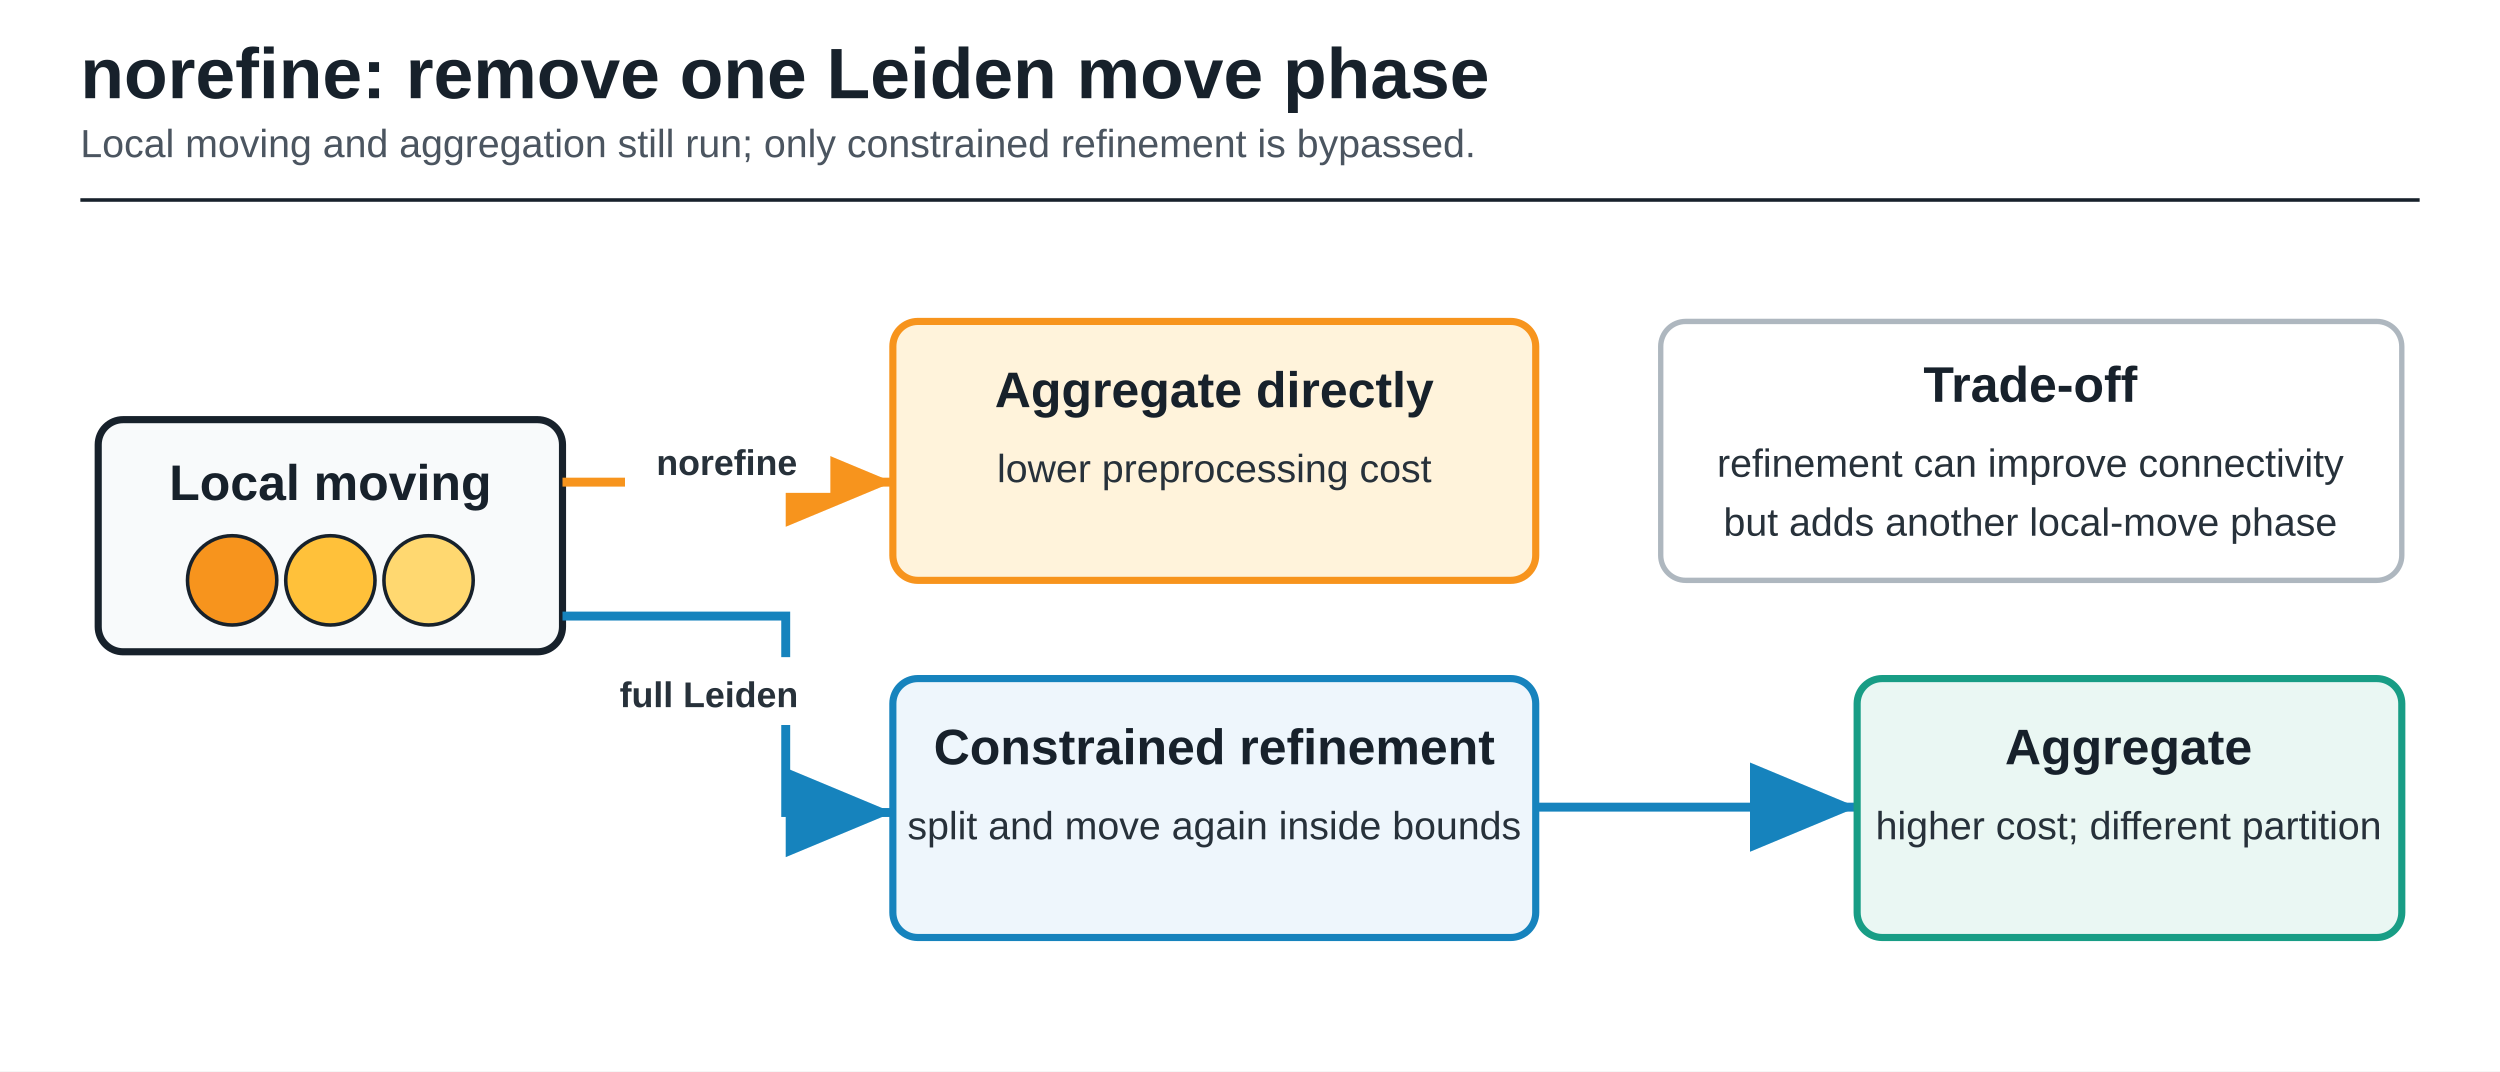
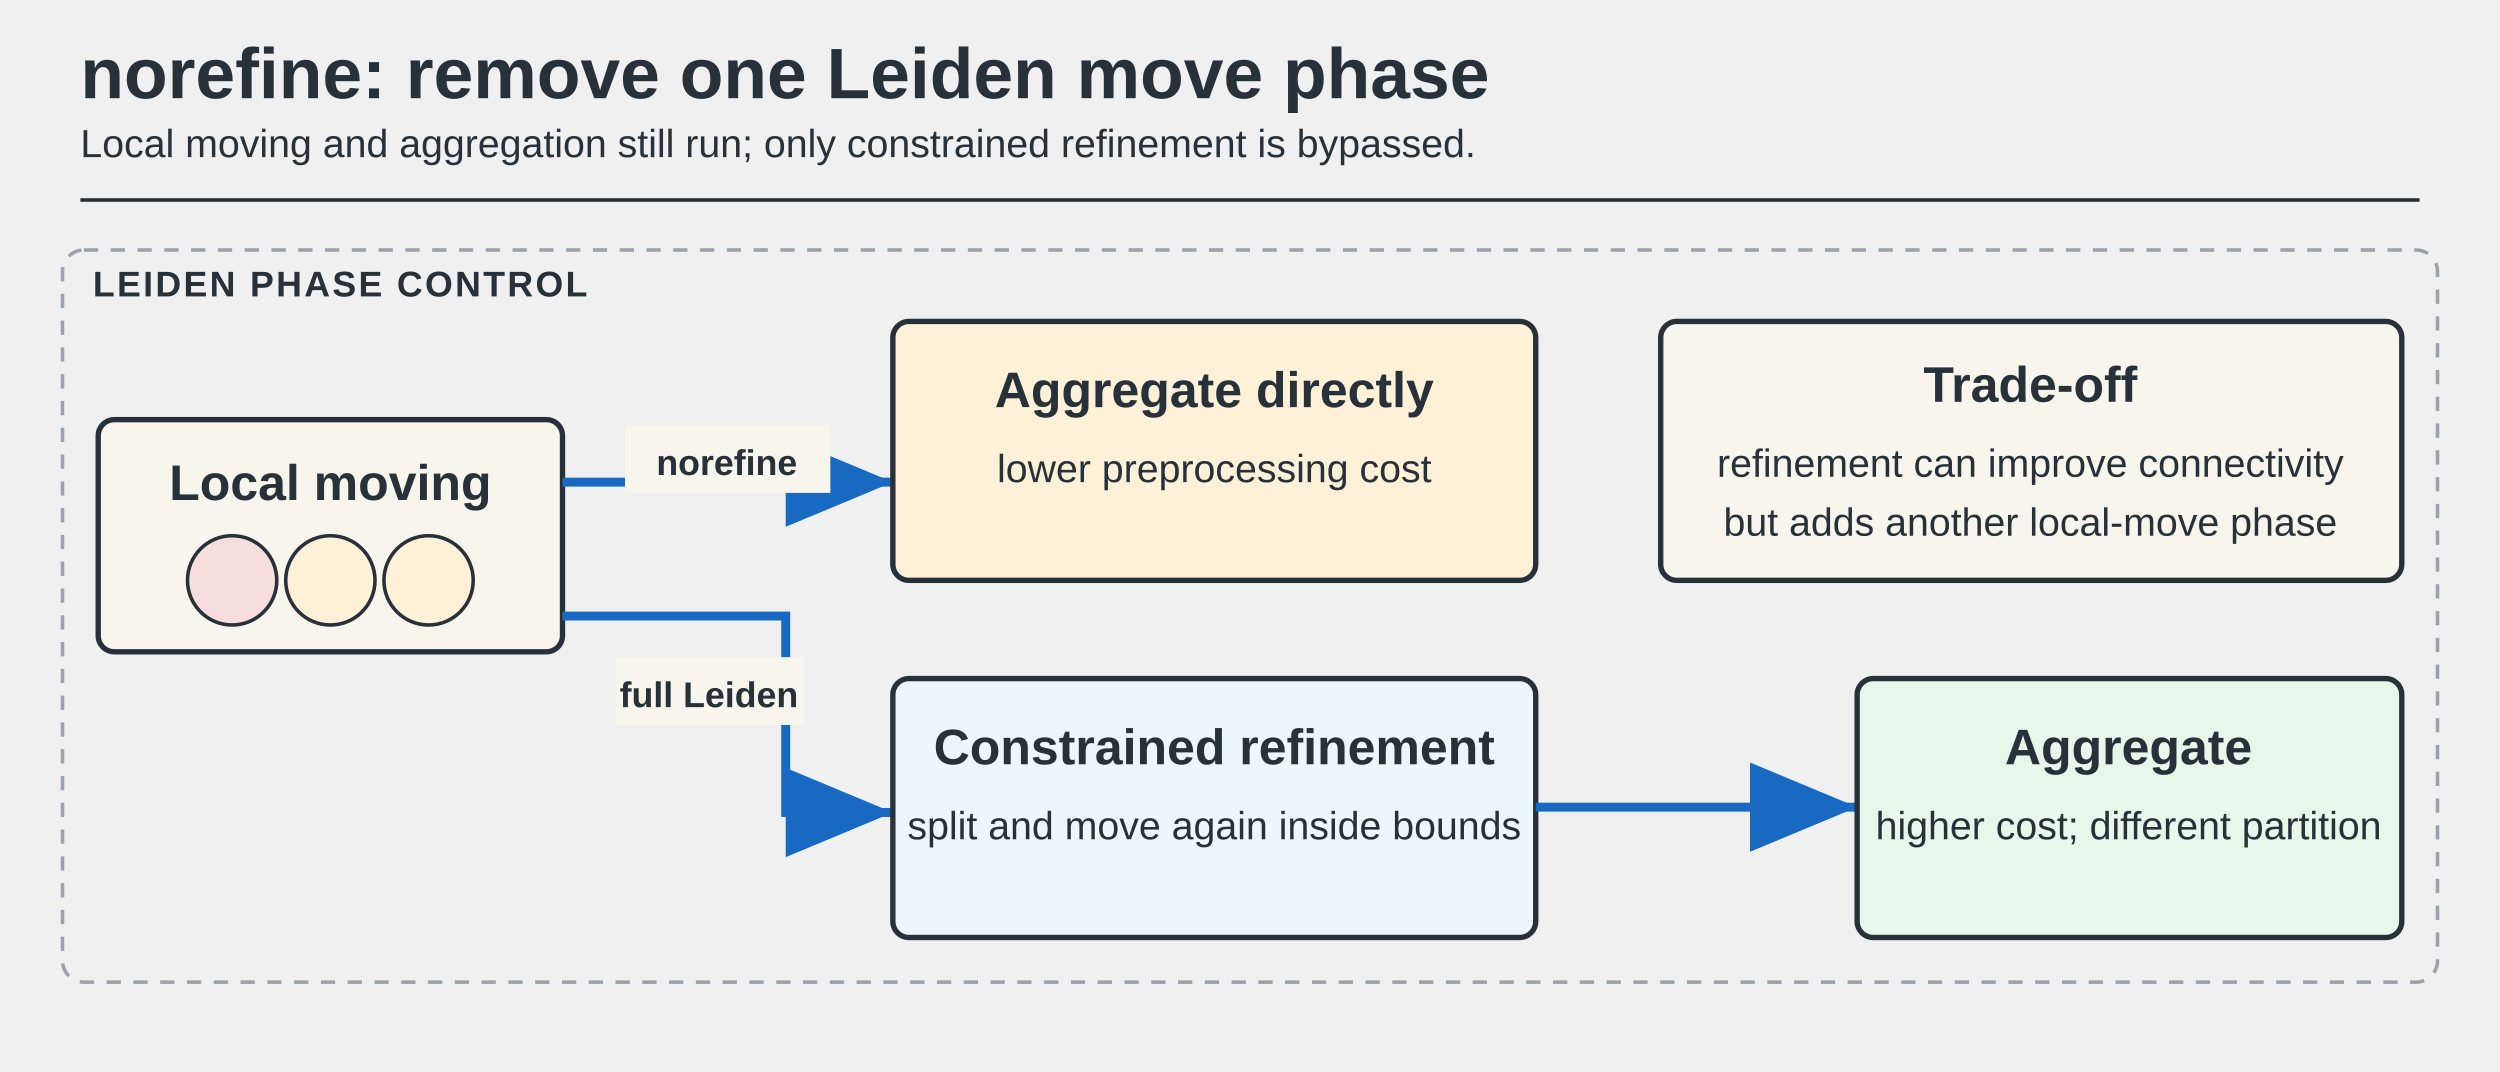
- <svg xmlns="http://www.w3.org/2000/svg" width="1400" height="600" viewBox="0 0 1400 600" role="img" aria-labelledby="title desc">
+ <svg xmlns="http://www.w3.org/2000/svg" width="1400" height="600" viewBox="0 0 1400 600" role="img" aria-labelledby="title desc" fill="#27313A">
  <defs>
    <marker id="blue-arrow" viewBox="0 0 12 10" markerWidth="12" markerHeight="10" refX="12" refY="5" orient="auto">
-       <path d="M0 0 L12 5 L0 10 Z" fill="#1683BD" />
+       <path d="M0 0 L12 5 L0 10 Z" fill="#1769C2" />
    </marker>
    <marker id="orange-arrow" viewBox="0 0 12 10" markerWidth="12" markerHeight="10" refX="12" refY="5" orient="auto">
-       <path d="M0 0 L12 5 L0 10 Z" fill="#F7941D" />
+       <path d="M0 0 L12 5 L0 10 Z" fill="#1769C2" />
    </marker>
    <style>
+       :root{color-scheme:light dark}
+       @media(prefers-color-scheme:dark){
+         [fill="#27313A"]{fill:#ECE7DD}[stroke="#27313A"]{stroke:#ECE7DD}
+         [fill="#F8F6EC"]{fill:#252A2E}[fill="#EDF5FF"]{fill:#273846}
+         [fill="#E7F7EA"]{fill:#24382A}[fill="#FFF0D8"]{fill:#3B3122}
+         [fill="#F7DEDC"]{fill:#3D292A}[fill="#EEE9FF"]{fill:#302C3C}
+         [stroke="#9AA3AD"]{stroke:#747D86}
+       }
      .sans{font-family:Arial,Helvetica,sans-serif}
-       .title{font-size:40px;font-weight:700;fill:#17212B}
-       .subtitle{font-size:22px;fill:#4B5560}
-       .heading{font-size:28px;font-weight:700;fill:#17212B}
-       .body{font-size:22px;fill:#27313A}
-       .label{font-size:20px;font-weight:700;fill:#27313A}
-       .blueflow{fill:none;stroke:#1683BD;stroke-width:5;marker-end:url(#blue-arrow)}
-       .orangeflow{fill:none;stroke:#F7941D;stroke-width:5;marker-end:url(#orange-arrow)}
+       .title{font-size:40px;font-weight:700}.subtitle{font-size:22px}
+       .domain{font-size:20px;font-weight:700;letter-spacing:1.3px}
+       .heading{font-size:28px;font-weight:700}.body{font-size:22px}
+       .label{font-size:20px;font-weight:700}
+       .blueflow{fill:none;stroke:#1769C2;stroke-width:5;marker-end:url(#blue-arrow)}
+       .orangeflow{fill:none;stroke:#1769C2;stroke-width:5;marker-end:url(#orange-arrow)}
    </style>
  </defs>
-   <rect width="1400" height="600" fill="#FFFFFF" />
  <text x="45" y="55" class="sans title">norefine: remove one Leiden move phase</text>
  <text x="45" y="88" class="sans subtitle">Local moving and aggregation still run; only constrained refinement is bypassed.</text>
-   <line x1="45" y1="112" x2="1355" y2="112" stroke="#17212B" stroke-width="2" />
-   <rect x="55" y="235" width="260" height="130" rx="14" fill="#F8FAFB" stroke="#17212B" stroke-width="4" />
+   <line x1="45" y1="112" x2="1355" y2="112" stroke="#27313A" stroke-width="2" />
+   <rect x="35" y="140" width="1330" height="410" rx="12" fill="none" stroke="#9AA3AD" stroke-width="2" stroke-dasharray="8 7" />
+   <text x="52" y="166" class="sans domain">LEIDEN PHASE CONTROL</text>
+   <rect x="55" y="235" width="260" height="130" rx="9" fill="#F8F6EC" stroke="#27313A" stroke-width="3" />
  <text x="185" y="280" text-anchor="middle" class="sans heading">Local moving</text>
-   <circle cx="130" cy="325" r="25" fill="#F7941D" stroke="#17212B" stroke-width="2" />
-   <circle cx="185" cy="325" r="25" fill="#FFC13A" stroke="#17212B" stroke-width="2" />
-   <circle cx="240" cy="325" r="25" fill="#FFD870" stroke="#17212B" stroke-width="2" />
+   <circle cx="130" cy="325" r="25" fill="#F7DEDC" stroke="#27313A" stroke-width="2" />
+   <circle cx="185" cy="325" r="25" fill="#FFF0D8" stroke="#27313A" stroke-width="2" />
+   <circle cx="240" cy="325" r="25" fill="#FFF0D8" stroke="#27313A" stroke-width="2" />
  <path d="M315 270 H500" class="orangeflow" />
-   <rect x="350" y="238" width="115" height="38" fill="#FFFFFF" />
-   <text x="407" y="266" text-anchor="middle" class="sans label" fill="#C66B00">norefine</text>
-   <rect x="500" y="180" width="360" height="145" rx="14" fill="#FFF3DB" stroke="#F7941D" stroke-width="4" />
+   <rect x="350" y="238" width="115" height="38" fill="#F8F6EC" />
+   <text x="407" y="266" text-anchor="middle" class="sans label">norefine</text>
+   <rect x="500" y="180" width="360" height="145" rx="9" fill="#FFF0D8" stroke="#27313A" stroke-width="3" />
  <text x="680" y="228" text-anchor="middle" class="sans heading">Aggregate directly</text>
  <text x="680" y="270" text-anchor="middle" class="sans body">lower preprocessing cost</text>
  <path d="M315 345 H440 V455 H500" class="blueflow" />
-   <rect x="345" y="368" width="105" height="38" fill="#FFFFFF" />
-   <text x="397" y="396" text-anchor="middle" class="sans label" fill="#086A9C">full Leiden</text>
-   <rect x="500" y="380" width="360" height="145" rx="14" fill="#EEF6FC" stroke="#1683BD" stroke-width="4" />
+   <rect x="345" y="368" width="105" height="38" fill="#F8F6EC" />
+   <text x="397" y="396" text-anchor="middle" class="sans label">full Leiden</text>
+   <rect x="500" y="380" width="360" height="145" rx="9" fill="#EDF5FF" stroke="#27313A" stroke-width="3" />
  <text x="680" y="428" text-anchor="middle" class="sans heading">Constrained refinement</text>
  <text x="680" y="470" text-anchor="middle" class="sans body">split and move again inside bounds</text>
  <path d="M860 452 H1040" class="blueflow" />
-   <rect x="1040" y="380" width="305" height="145" rx="14" fill="#EAF7F3" stroke="#189D85" stroke-width="4" />
+   <rect x="1040" y="380" width="305" height="145" rx="9" fill="#E7F7EA" stroke="#27313A" stroke-width="3" />
  <text x="1192" y="428" text-anchor="middle" class="sans heading">Aggregate</text>
  <text x="1192" y="470" text-anchor="middle" class="sans body">higher cost; different partition</text>
-   <rect x="930" y="180" width="415" height="145" rx="14" fill="#FFFFFF" stroke="#AEB7BF" stroke-width="3" />
+   <rect x="930" y="180" width="415" height="145" rx="9" fill="#F8F6EC" stroke="#27313A" stroke-width="3" />
  <text x="1137" y="225" text-anchor="middle" class="sans heading">Trade-off</text>
  <text x="1137" y="267" text-anchor="middle" class="sans body">refinement can improve connectivity</text>
  <text x="1137" y="300" text-anchor="middle" class="sans body">but adds another local-move phase</text>
</svg>
